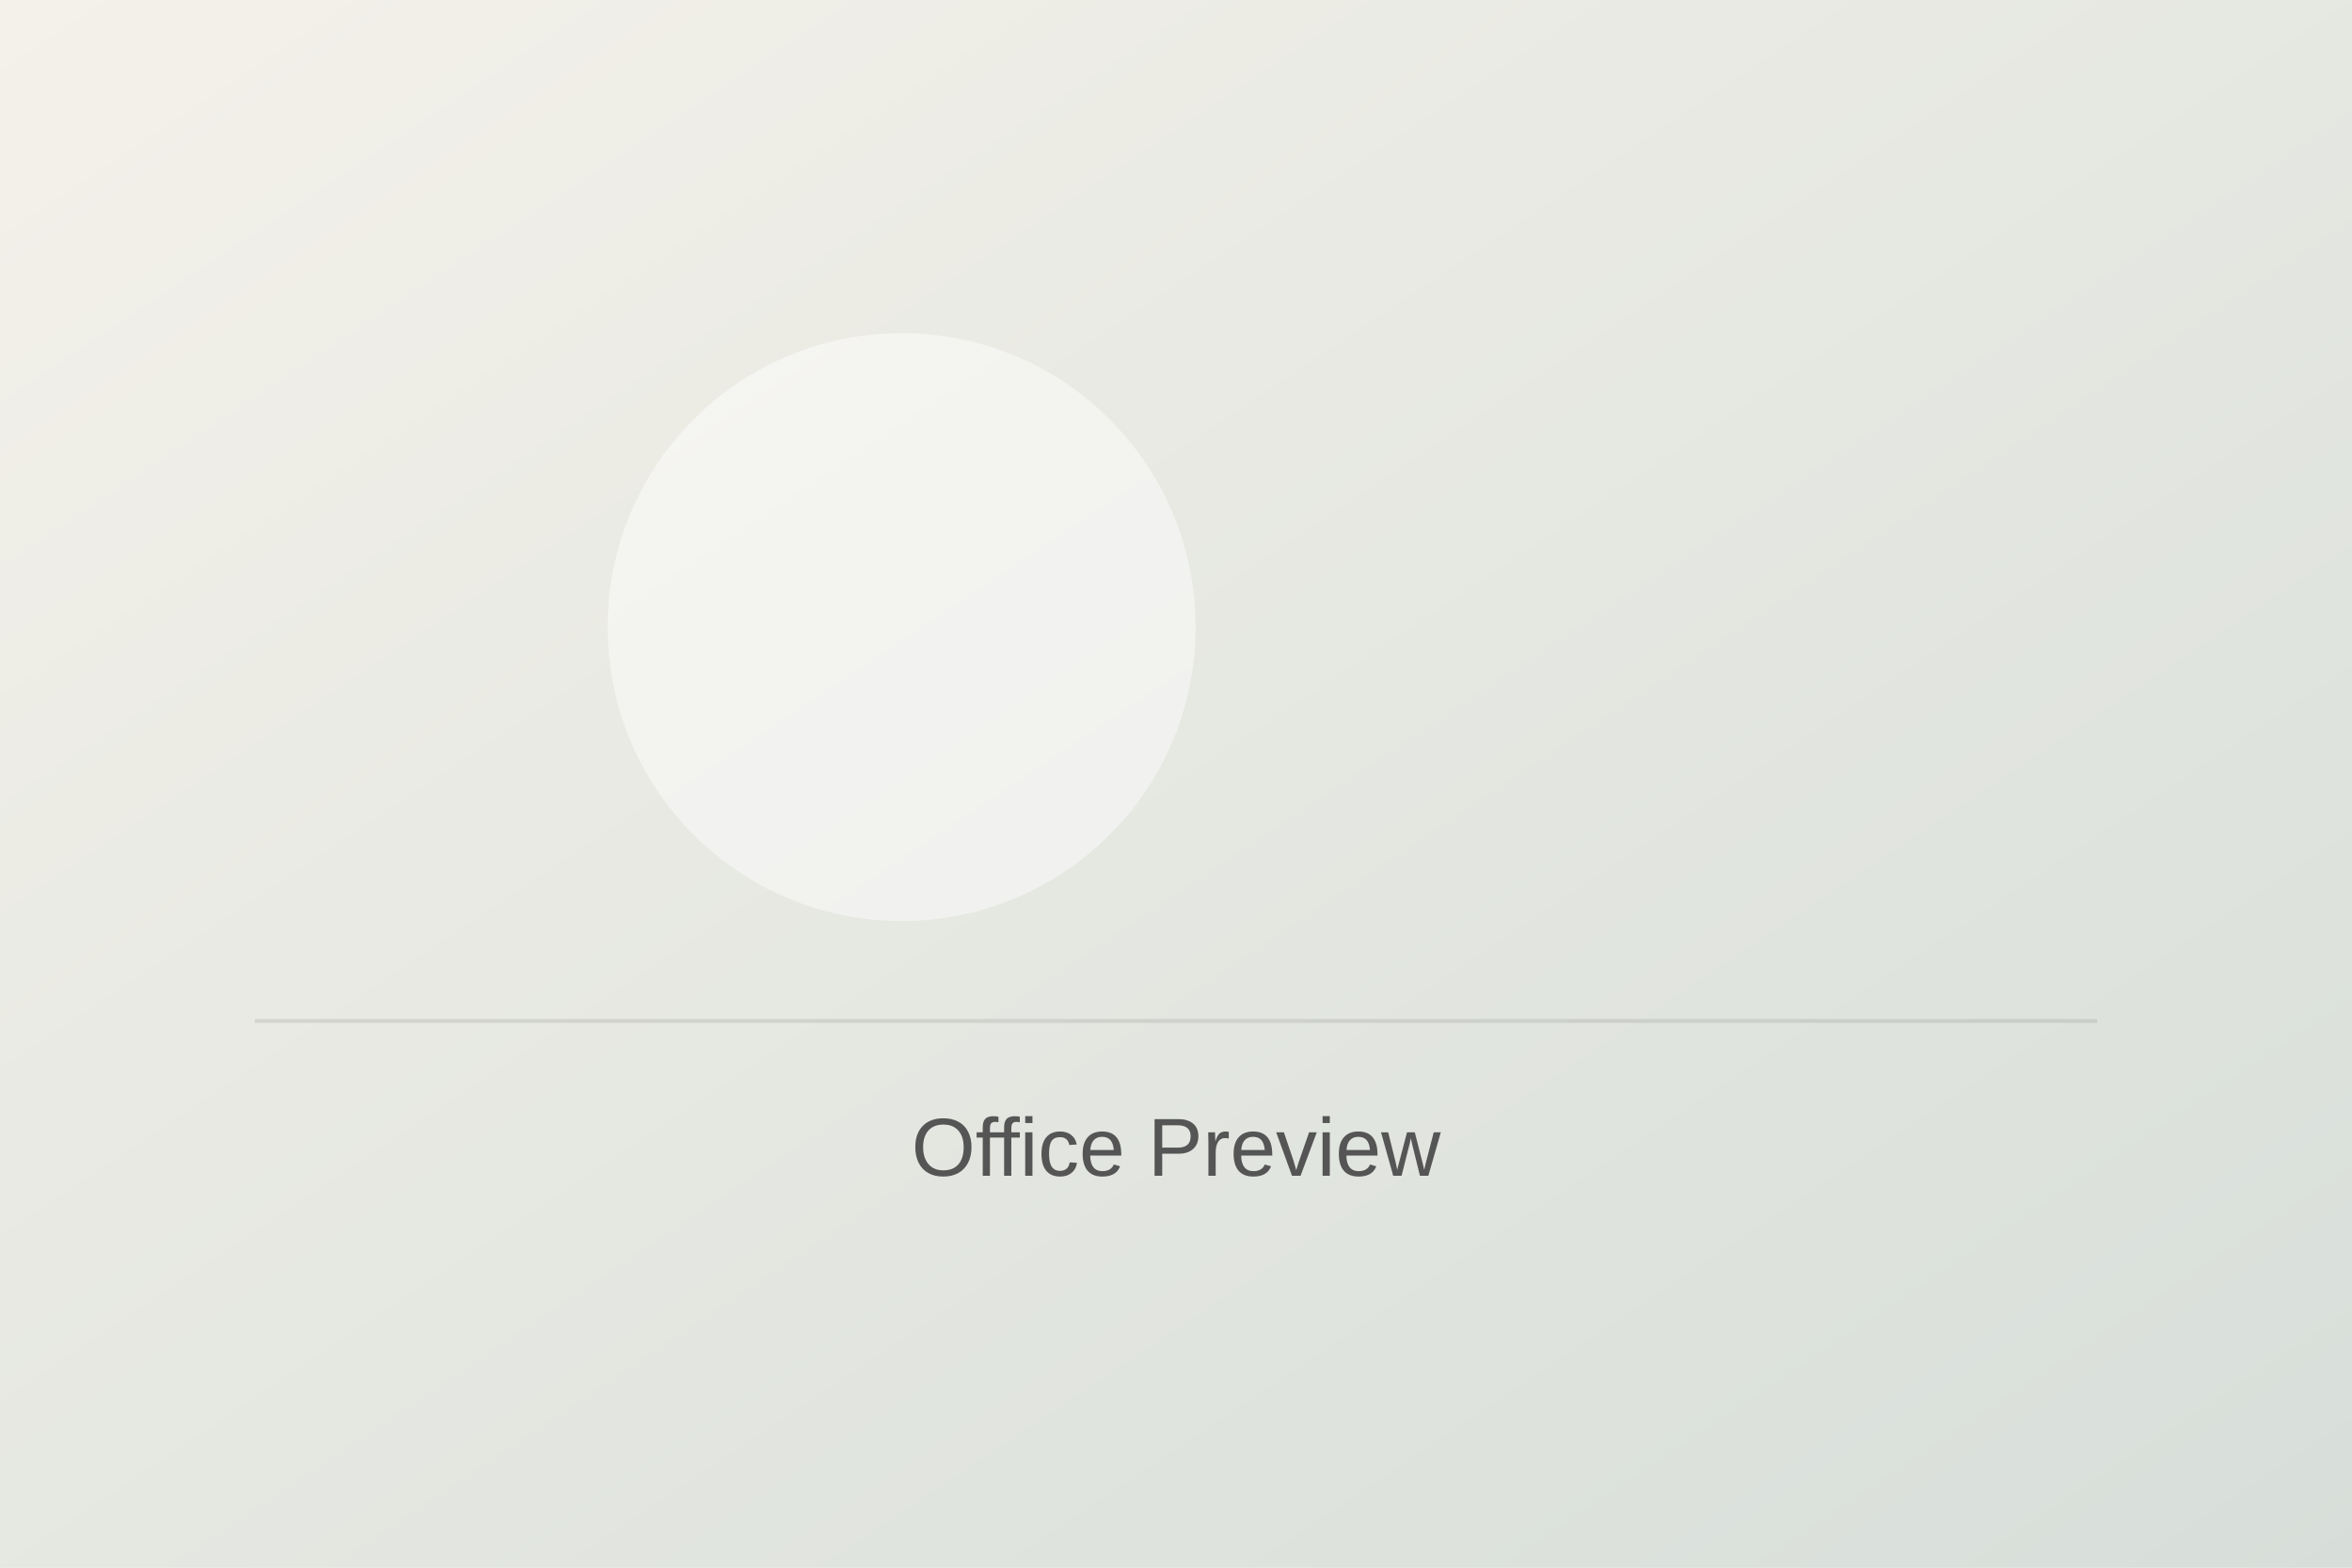
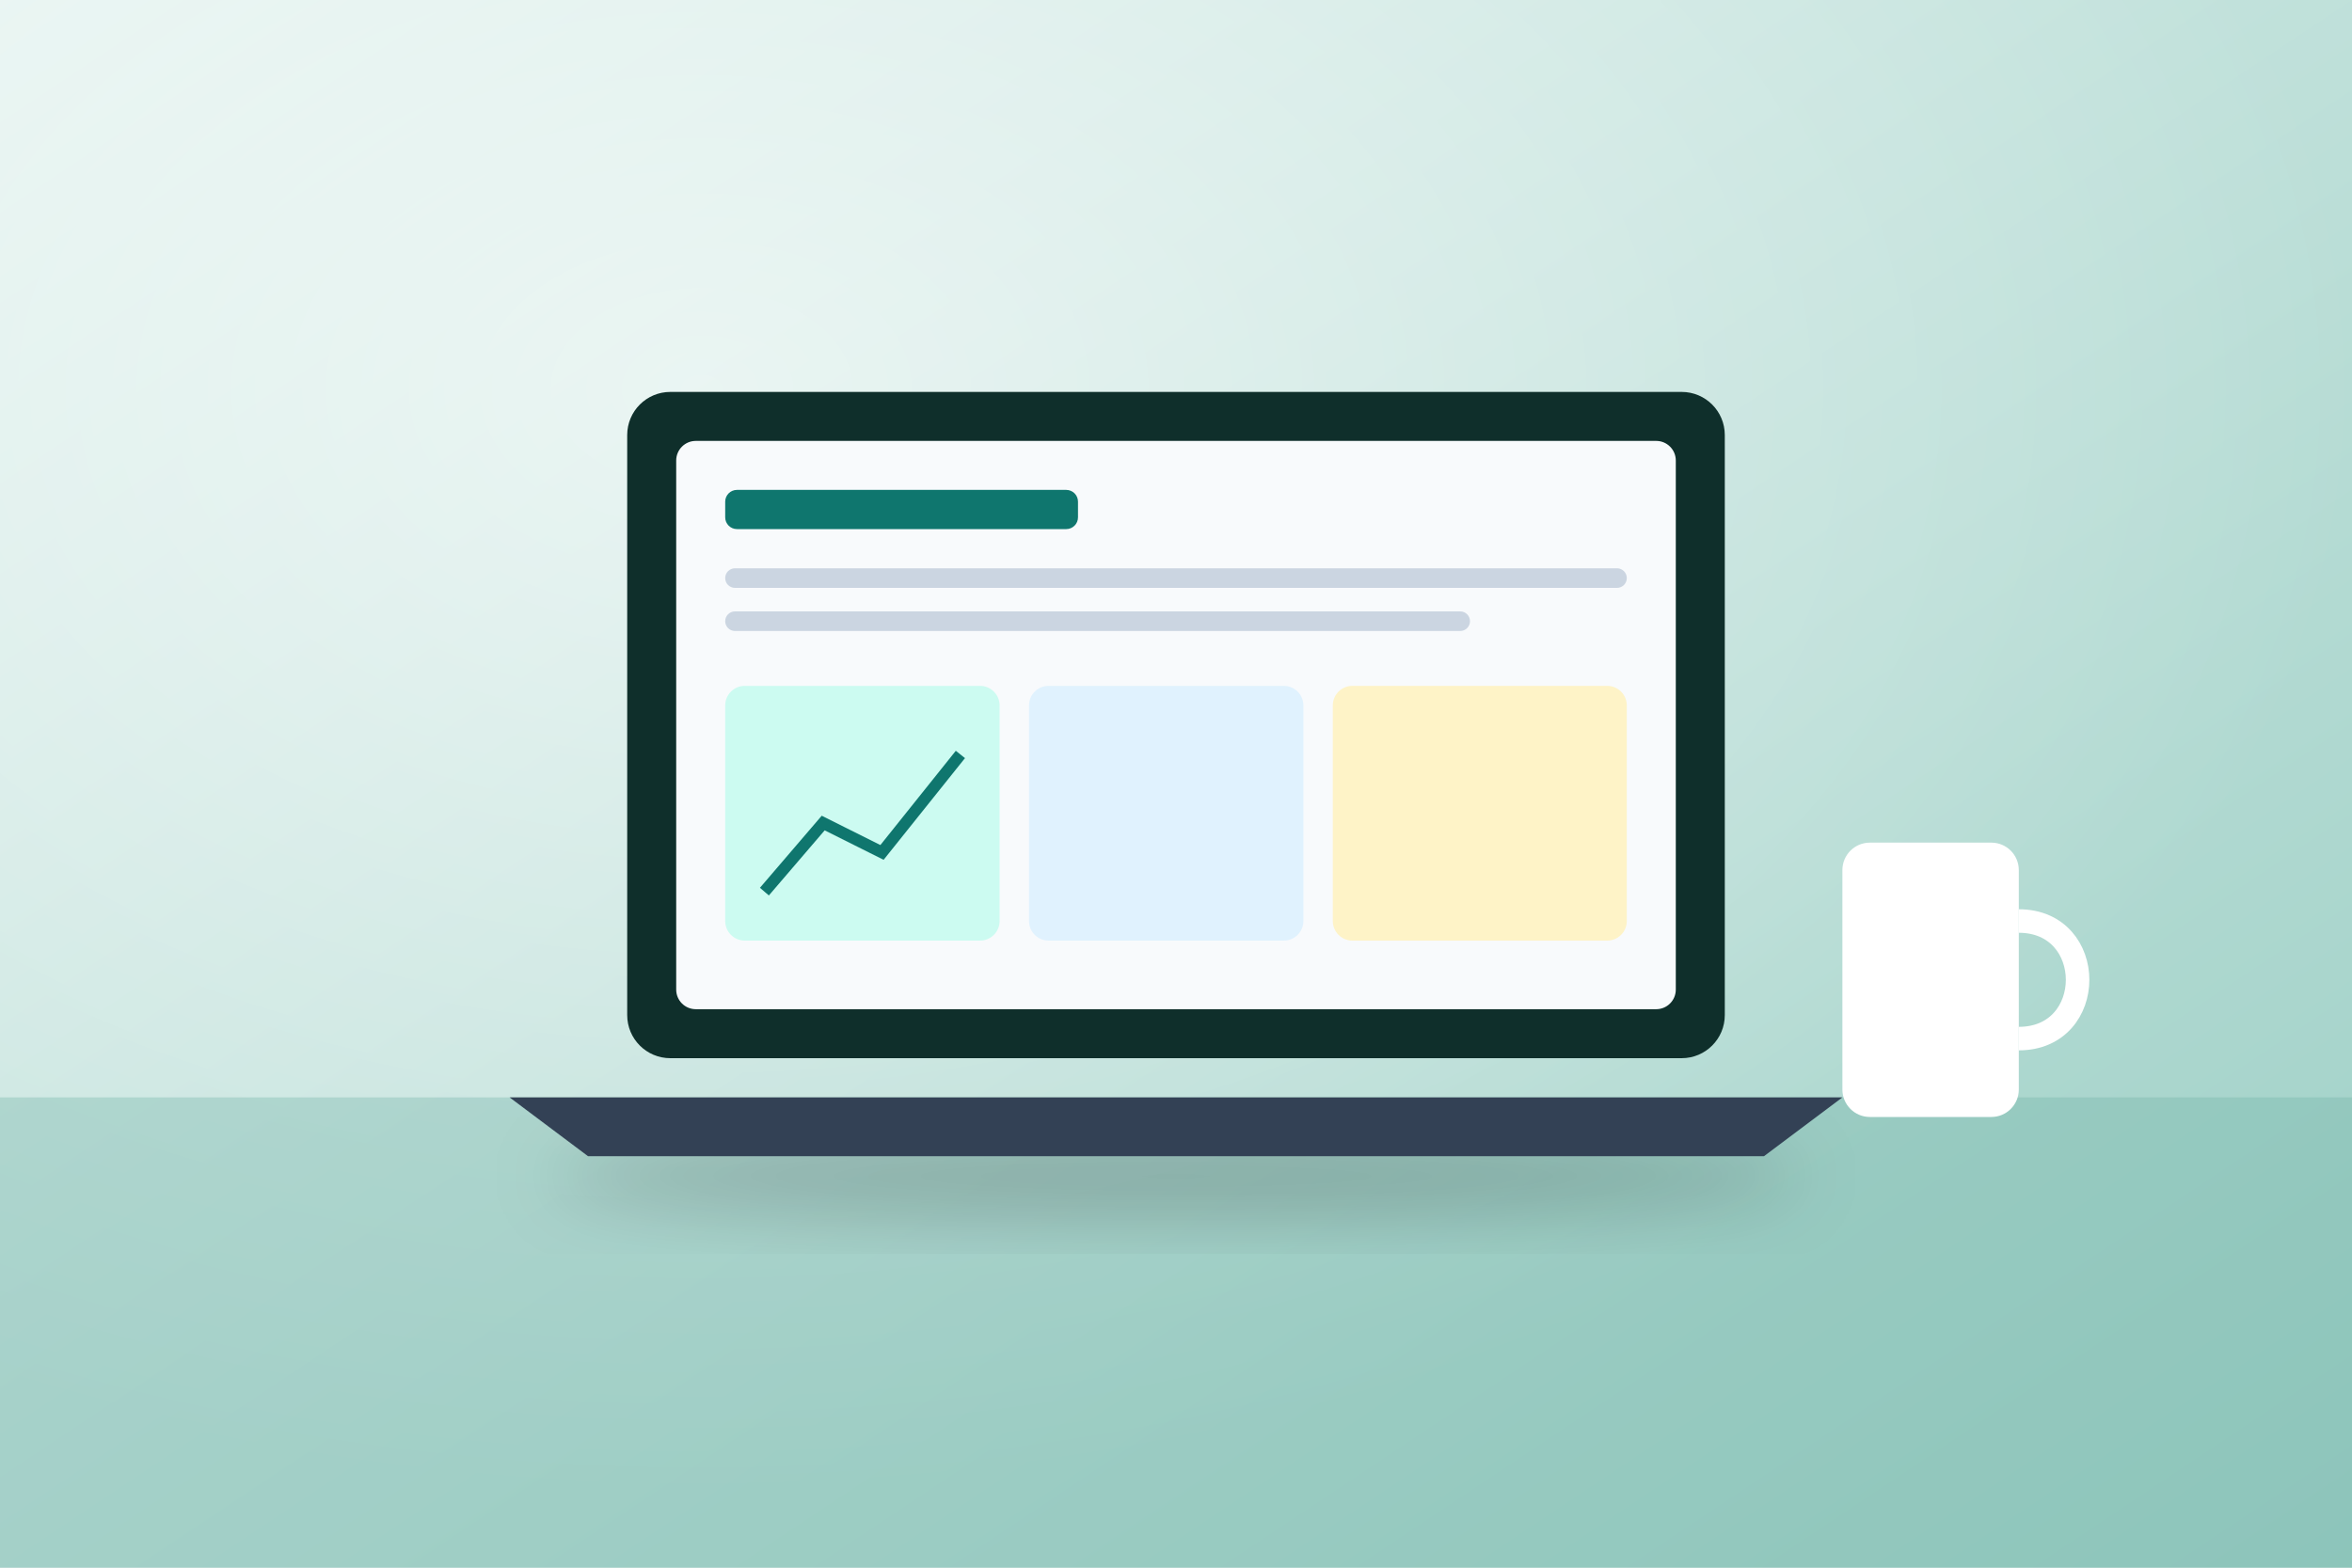
<svg xmlns="http://www.w3.org/2000/svg" viewBox="0 0 1200 800">
  <defs>
-     <linearGradient id="g" x1="0" y1="0" x2="1" y2="1">
-       <stop stop-color="#f4f1ea" />
-       <stop offset="1" stop-color="#d7ded9" />
+     <linearGradient id="b" x1="0" y1="0" x2="1" y2="1">
+       <stop stop-color="#e3f2ef" />
+       <stop offset="1" stop-color="#9ccfc5" />
    </linearGradient>
+     <radialGradient id="l" cx=".3" cy=".25" r=".7">
+       <stop stop-color="#fff" stop-opacity=".55" />
+       <stop offset="1" stop-color="#fff" stop-opacity="0" />
+     </radialGradient>
+     <filter id="s" x="-20%" y="-20%" width="140%" height="160%">
+       <feGaussianBlur stdDeviation="18" />
+     </filter>
  </defs>
-   <rect width="1200" height="800" fill="url(#g)" />
-   <circle cx="460" cy="320" r="150" fill="#ffffff" opacity=".45" />
-   <rect x="130" y="520" width="940" height="2" fill="#333" opacity=".12" />
-   <text x="600" y="600" text-anchor="middle" font-family="Arial,sans-serif" font-size="42" fill="#555">Office Preview</text>
+   <rect width="1200" height="800" fill="url(#b)" />
+   <rect width="1200" height="800" fill="url(#l)" />
+   <rect y="560" width="1200" height="240" fill="#6fb3a6" opacity=".35" />
+   <ellipse cx="600" cy="600" rx="320" ry="22" fill="#000" opacity=".18" filter="url(#s)" />
+   <rect x="320" y="200" width="560" height="340" rx="22" fill="#0f2f2b" />
+   <rect x="345" y="225" width="510" height="290" rx="10" fill="#f8fafc" />
+   <rect x="370" y="250" width="180" height="20" rx="6" fill="#0f766e" />
+   <rect x="370" y="290" width="460" height="10" rx="5" fill="#cbd5e1" />
+   <rect x="370" y="312" width="380" height="10" rx="5" fill="#cbd5e1" />
+   <rect x="370" y="350" width="140" height="130" rx="10" fill="#ccfbf1" />
+   <rect x="525" y="350" width="140" height="130" rx="10" fill="#e0f2fe" />
+   <rect x="680" y="350" width="150" height="130" rx="10" fill="#fef3c7" />
+   <polyline points="390,455 420,420 450,435 490,385" fill="none" stroke="#0f766e" stroke-width="6" />
+   <path d="M260 560h680l-40 30H300z" fill="#334155" />
+   <rect x="940" y="430" width="90" height="140" rx="14" fill="#fff" />
+   <path d="M1030 470c40 0 40 60 0 60" stroke="#fff" stroke-width="12" fill="none" />
</svg>
